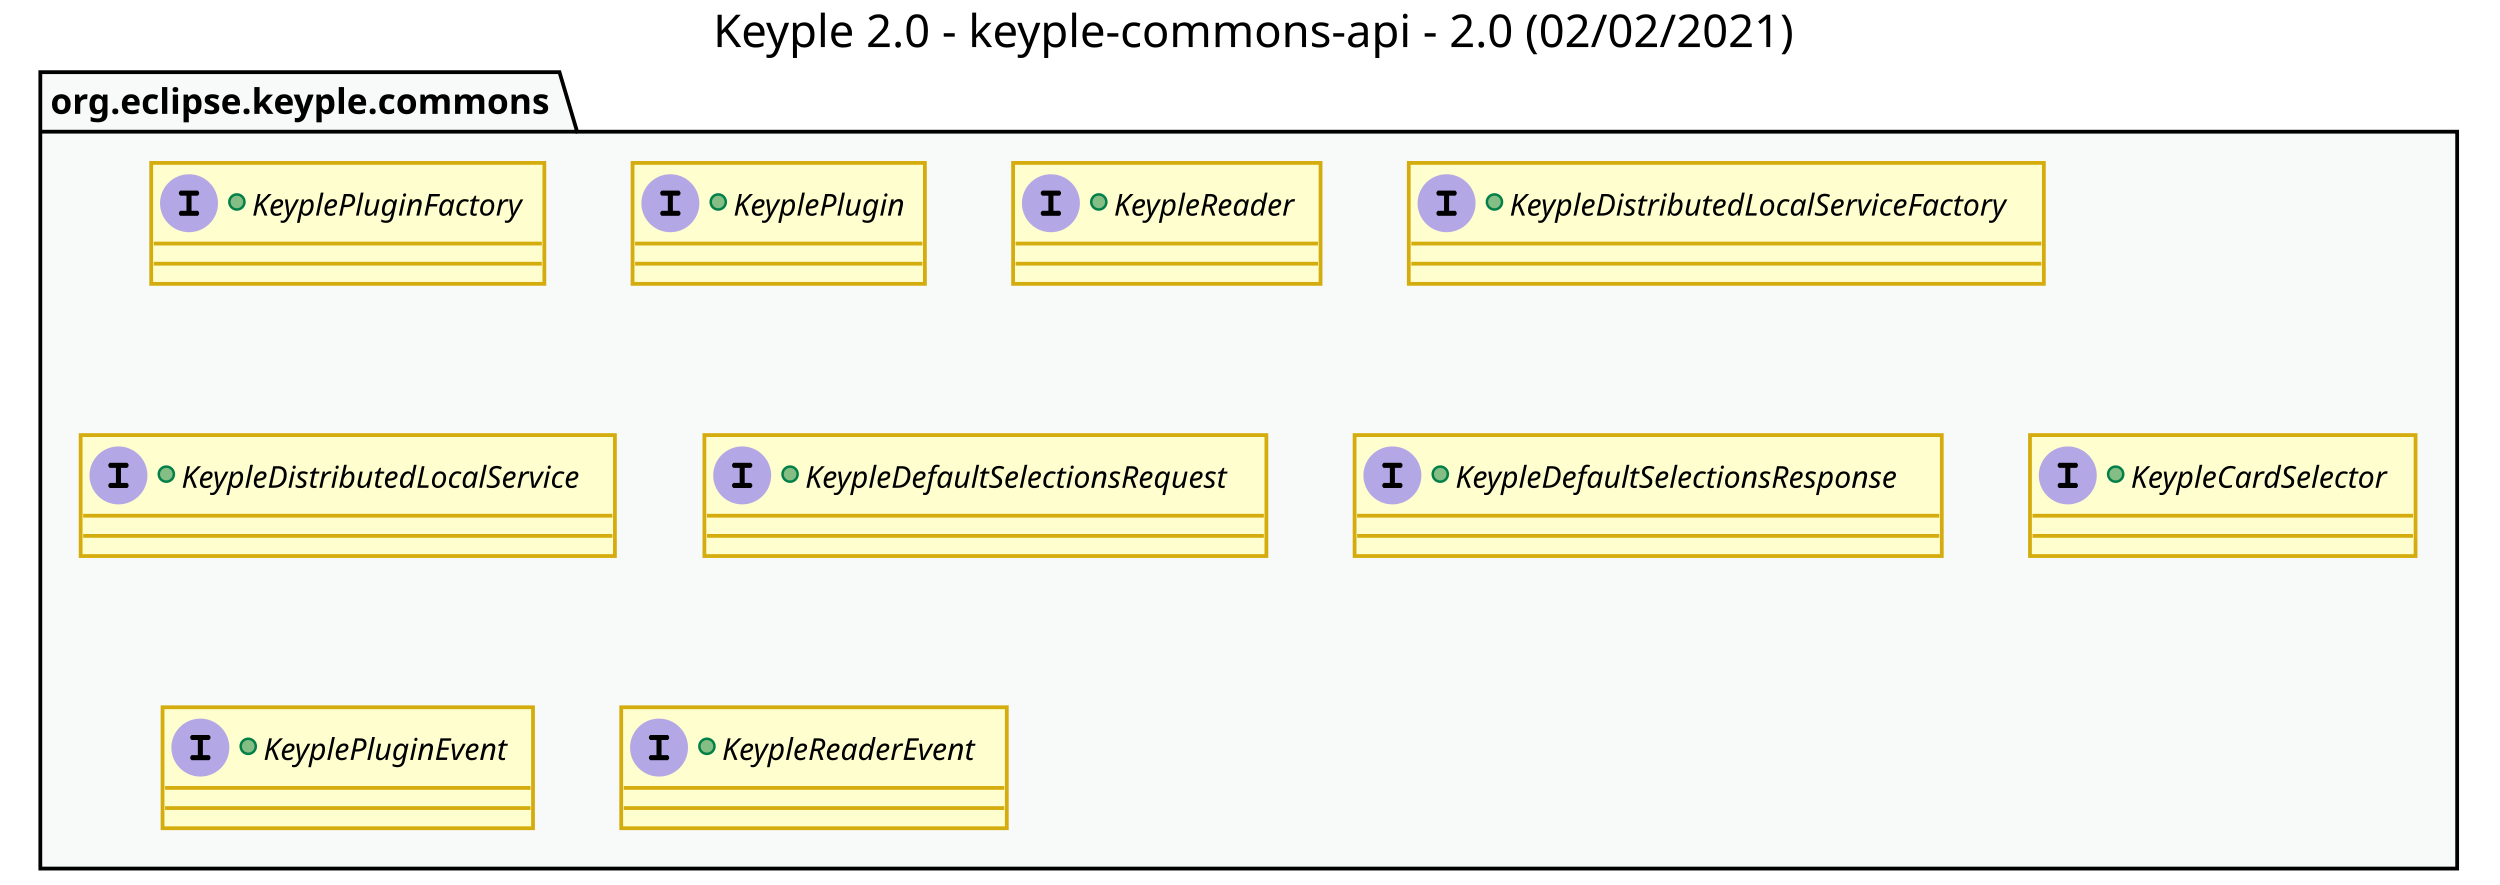
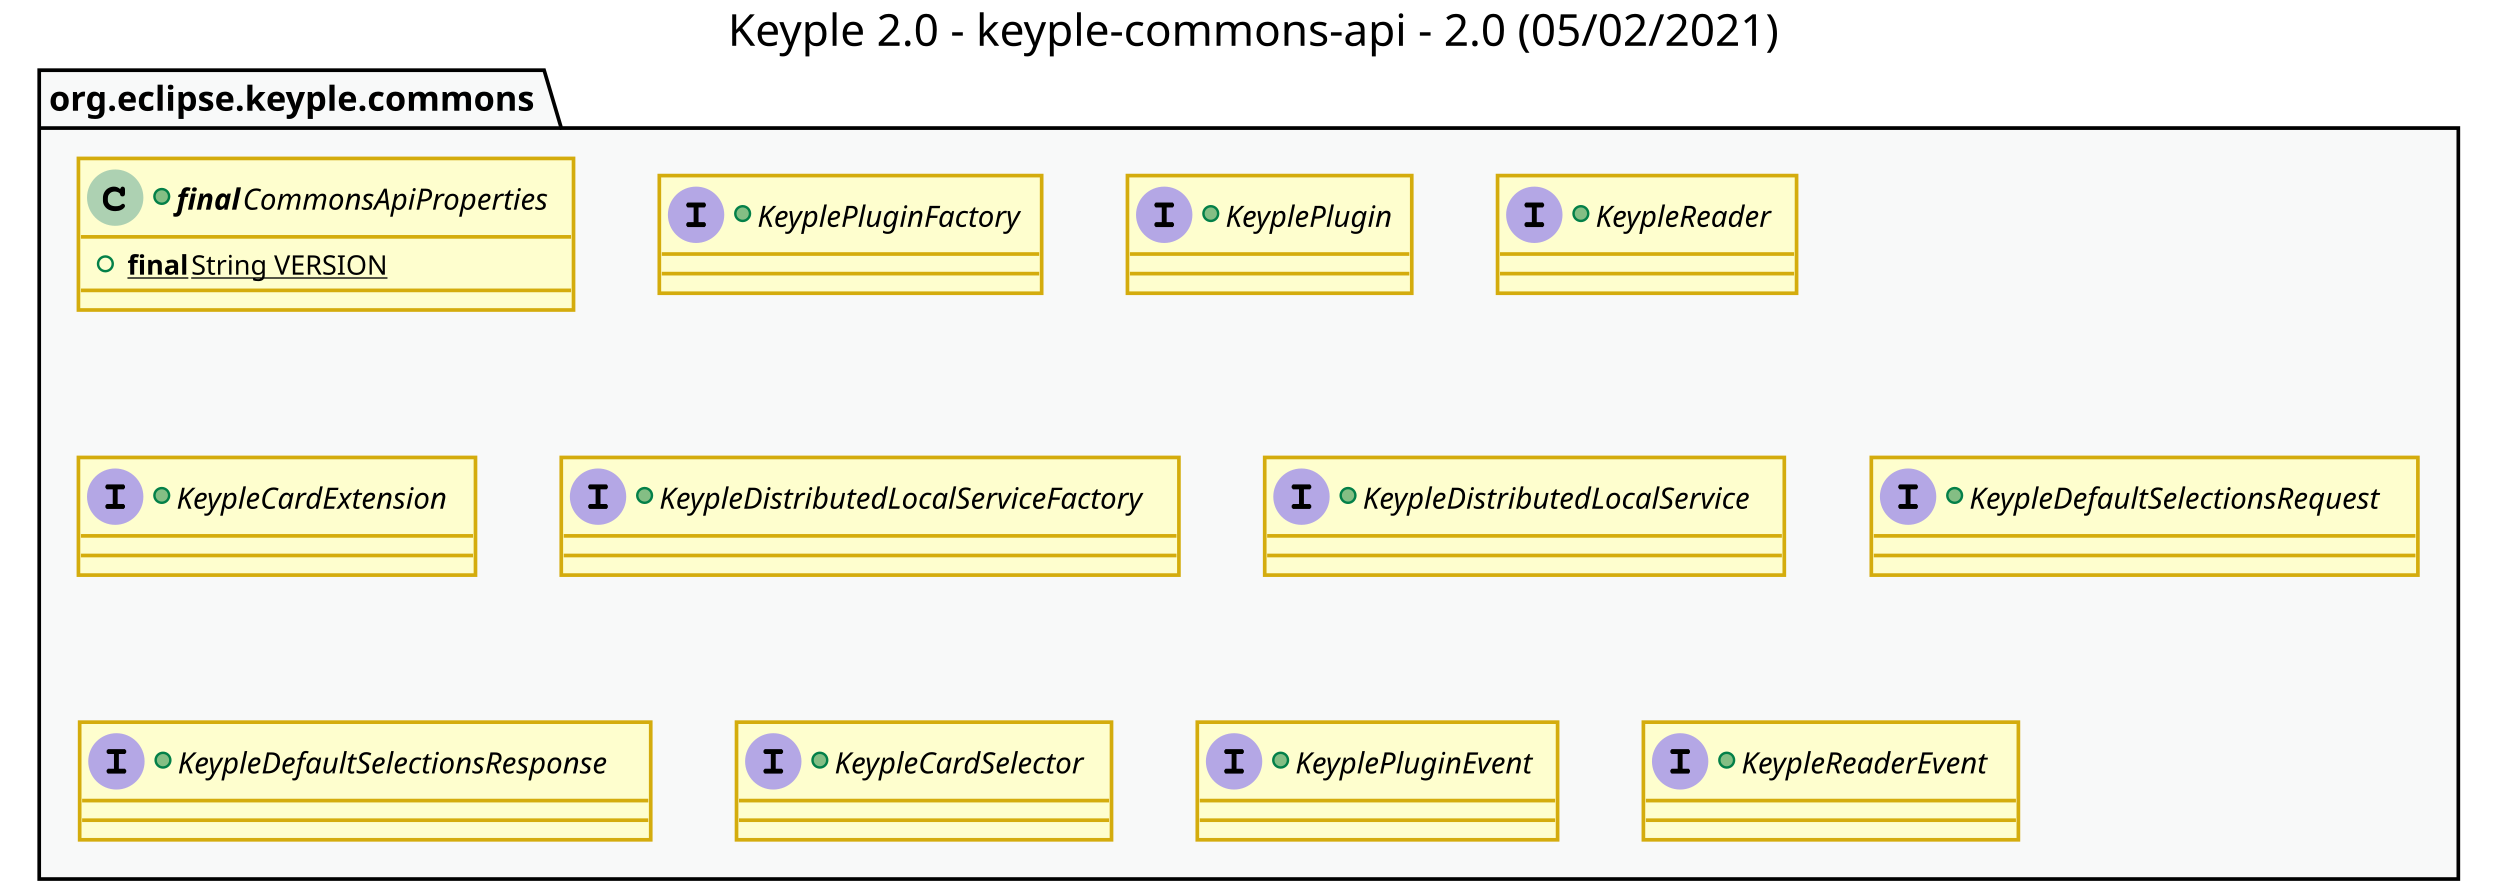
- <svg xmlns="http://www.w3.org/2000/svg" contentScriptType="application/ecmascript" contentStyleType="text/css" height="877.5px" preserveAspectRatio="none" style="width:2480px;height:877px;" version="1.1" viewBox="0 0 2480 877" width="2480px" zoomAndPan="magnify">
+ <svg xmlns="http://www.w3.org/2000/svg" contentScriptType="application/ecmascript" contentStyleType="text/css" height="912.5px" preserveAspectRatio="none" style="width:2550px;height:912px;" version="1.1" viewBox="0 0 2550 912" width="2550px" zoomAndPan="magnify">
  <defs />
  <g>
-     <text fill="#000000" font-family="sans-serif" font-size="45" lengthAdjust="spacing" textLength="1032.5" x="707.5" y="46.714">Keyple 2.0 - keyple-commons-api - 2.0 (02/02/2021)</text>
-     <polygon fill="#F8F9F9" points="40,71.602,555,71.602,572.5,130.625,2437.5,130.625,2437.5,861.602,40,861.602,40,71.602" style="stroke:#000000;stroke-width:3.75;" />
+     <text fill="#000000" font-family="sans-serif" font-size="45" lengthAdjust="spacing" textLength="1032.5" x="742.5" y="46.714">Keyple 2.0 - keyple-commons-api - 2.0 (05/02/2021)</text>
+     <polygon fill="#F8F9F9" points="40,71.602,555,71.602,572.5,130.625,2507.5,130.625,2507.5,896.602,40,896.602,40,71.602" style="stroke:#000000;stroke-width:3.75;" />
    <line style="stroke:#000000;stroke-width:3.75;" x1="40" x2="572.5" y1="130.625" y2="130.625" />
    <text fill="#000000" font-family="sans-serif" font-size="35" font-weight="bold" lengthAdjust="spacing" textLength="500" x="50" y="112.935">org.eclipse.keyple.commons</text>
-     <rect codeLine="49" fill="#FEFECE" height="120" id="KeyplePluginFactory" style="stroke:#D4AC0D;stroke-width:3.75;" width="390" x="150" y="161.602" />
-     <ellipse cx="187.5" cy="201.602" fill="#B4A7E5" rx="27.5" ry="27.5" style="stroke:#B4A7E5;stroke-width:2.5;" />
-     <path d="M190,194.102 L190,209.102 L195,209.102 L196.211,209.102 L197.5,210.664 L197.5,211.602 L197.5,212.539 L196.211,214.102 L195,214.102 L180,214.102 L178.789,214.102 L177.5,212.539 L177.5,211.602 L177.5,210.664 L178.789,209.102 L180,209.102 L185,209.102 L185,194.102 L180,194.102 L178.789,194.102 L177.5,192.539 L177.5,191.602 L177.5,190.664 L178.789,189.102 L180,189.102 L195,189.102 L196.211,189.102 L197.5,190.664 L197.5,191.602 L197.5,192.539 L196.211,194.102 L195,194.102 L190,194.102 Z " fill="#000000" />
-     <ellipse cx="235" cy="200.352" fill="#84BE84" rx="7.5" ry="7.5" style="stroke:#038048;stroke-width:2.5;" />
-     <text fill="#000000" font-family="sans-serif" font-size="30" font-style="italic" lengthAdjust="spacing" textLength="282.5" x="250" y="213.877">KeyplePluginFactory</text>
-     <line style="stroke:#D4AC0D;stroke-width:3.75;" x1="152.5" x2="537.5" y1="241.602" y2="241.602" />
-     <line style="stroke:#D4AC0D;stroke-width:3.75;" x1="152.5" x2="537.5" y1="261.602" y2="261.602" />
-     <rect codeLine="51" fill="#FEFECE" height="120" id="KeyplePlugin" style="stroke:#D4AC0D;stroke-width:3.75;" width="290" x="627.5" y="161.602" />
-     <ellipse cx="665" cy="201.602" fill="#B4A7E5" rx="27.5" ry="27.5" style="stroke:#B4A7E5;stroke-width:2.5;" />
-     <path d="M667.5,194.102 L667.5,209.102 L672.5,209.102 L673.711,209.102 L675,210.664 L675,211.602 L675,212.539 L673.711,214.102 L672.5,214.102 L657.5,214.102 L656.289,214.102 L655,212.539 L655,211.602 L655,210.664 L656.289,209.102 L657.5,209.102 L662.5,209.102 L662.5,194.102 L657.5,194.102 L656.289,194.102 L655,192.539 L655,191.602 L655,190.664 L656.289,189.102 L657.5,189.102 L672.5,189.102 L673.711,189.102 L675,190.664 L675,191.602 L675,192.539 L673.711,194.102 L672.5,194.102 L667.5,194.102 Z " fill="#000000" />
-     <ellipse cx="712.5" cy="200.352" fill="#84BE84" rx="7.5" ry="7.5" style="stroke:#038048;stroke-width:2.5;" />
-     <text fill="#000000" font-family="sans-serif" font-size="30" font-style="italic" lengthAdjust="spacing" textLength="182.5" x="727.5" y="213.877">KeyplePlugin</text>
-     <line style="stroke:#D4AC0D;stroke-width:3.75;" x1="630" x2="915" y1="241.602" y2="241.602" />
-     <line style="stroke:#D4AC0D;stroke-width:3.75;" x1="630" x2="915" y1="261.602" y2="261.602" />
-     <rect codeLine="53" fill="#FEFECE" height="120" id="KeypleReader" style="stroke:#D4AC0D;stroke-width:3.75;" width="305" x="1005" y="161.602" />
-     <ellipse cx="1042.5" cy="201.602" fill="#B4A7E5" rx="27.5" ry="27.5" style="stroke:#B4A7E5;stroke-width:2.5;" />
-     <path d="M1045,194.102 L1045,209.102 L1050,209.102 L1051.211,209.102 L1052.5,210.664 L1052.5,211.602 L1052.5,212.539 L1051.211,214.102 L1050,214.102 L1035,214.102 L1033.789,214.102 L1032.5,212.539 L1032.5,211.602 L1032.5,210.664 L1033.789,209.102 L1035,209.102 L1040,209.102 L1040,194.102 L1035,194.102 L1033.789,194.102 L1032.5,192.539 L1032.5,191.602 L1032.5,190.664 L1033.789,189.102 L1035,189.102 L1050,189.102 L1051.211,189.102 L1052.5,190.664 L1052.5,191.602 L1052.5,192.539 L1051.211,194.102 L1050,194.102 L1045,194.102 Z " fill="#000000" />
-     <ellipse cx="1090" cy="200.352" fill="#84BE84" rx="7.5" ry="7.5" style="stroke:#038048;stroke-width:2.5;" />
-     <text fill="#000000" font-family="sans-serif" font-size="30" font-style="italic" lengthAdjust="spacing" textLength="197.5" x="1105" y="213.877">KeypleReader</text>
-     <line style="stroke:#D4AC0D;stroke-width:3.75;" x1="1007.5" x2="1307.5" y1="241.602" y2="241.602" />
-     <line style="stroke:#D4AC0D;stroke-width:3.75;" x1="1007.5" x2="1307.5" y1="261.602" y2="261.602" />
-     <rect codeLine="55" fill="#FEFECE" height="120" id="KeypleDistributedLocalServiceFactory" style="stroke:#D4AC0D;stroke-width:3.75;" width="630" x="1397.5" y="161.602" />
-     <ellipse cx="1435" cy="201.602" fill="#B4A7E5" rx="27.5" ry="27.5" style="stroke:#B4A7E5;stroke-width:2.5;" />
-     <path d="M1437.5,194.102 L1437.5,209.102 L1442.5,209.102 L1443.711,209.102 L1445,210.664 L1445,211.602 L1445,212.539 L1443.711,214.102 L1442.5,214.102 L1427.5,214.102 L1426.289,214.102 L1425,212.539 L1425,211.602 L1425,210.664 L1426.289,209.102 L1427.5,209.102 L1432.5,209.102 L1432.5,194.102 L1427.5,194.102 L1426.289,194.102 L1425,192.539 L1425,191.602 L1425,190.664 L1426.289,189.102 L1427.5,189.102 L1442.5,189.102 L1443.711,189.102 L1445,190.664 L1445,191.602 L1445,192.539 L1443.711,194.102 L1442.5,194.102 L1437.5,194.102 Z " fill="#000000" />
-     <ellipse cx="1482.5" cy="200.352" fill="#84BE84" rx="7.5" ry="7.5" style="stroke:#038048;stroke-width:2.5;" />
-     <text fill="#000000" font-family="sans-serif" font-size="30" font-style="italic" lengthAdjust="spacing" textLength="522.5" x="1497.5" y="213.877">KeypleDistributedLocalServiceFactory</text>
-     <line style="stroke:#D4AC0D;stroke-width:3.75;" x1="1400" x2="2025" y1="241.602" y2="241.602" />
-     <line style="stroke:#D4AC0D;stroke-width:3.75;" x1="1400" x2="2025" y1="261.602" y2="261.602" />
-     <rect codeLine="57" fill="#FEFECE" height="120" id="KeypleDistributedLocalService" style="stroke:#D4AC0D;stroke-width:3.75;" width="530" x="80" y="431.602" />
-     <ellipse cx="117.5" cy="471.602" fill="#B4A7E5" rx="27.5" ry="27.5" style="stroke:#B4A7E5;stroke-width:2.5;" />
-     <path d="M120,464.102 L120,479.102 L125,479.102 L126.211,479.102 L127.5,480.664 L127.5,481.602 L127.5,482.539 L126.211,484.102 L125,484.102 L110,484.102 L108.789,484.102 L107.5,482.539 L107.5,481.602 L107.5,480.664 L108.789,479.102 L110,479.102 L115,479.102 L115,464.102 L110,464.102 L108.789,464.102 L107.5,462.539 L107.5,461.602 L107.5,460.664 L108.789,459.102 L110,459.102 L125,459.102 L126.211,459.102 L127.5,460.664 L127.5,461.602 L127.5,462.539 L126.211,464.102 L125,464.102 L120,464.102 Z " fill="#000000" />
-     <ellipse cx="165" cy="470.352" fill="#84BE84" rx="7.5" ry="7.5" style="stroke:#038048;stroke-width:2.5;" />
-     <text fill="#000000" font-family="sans-serif" font-size="30" font-style="italic" lengthAdjust="spacing" textLength="422.5" x="180" y="483.877">KeypleDistributedLocalService</text>
-     <line style="stroke:#D4AC0D;stroke-width:3.75;" x1="82.5" x2="607.5" y1="511.602" y2="511.602" />
-     <line style="stroke:#D4AC0D;stroke-width:3.75;" x1="82.5" x2="607.5" y1="531.602" y2="531.602" />
-     <rect codeLine="59" fill="#FEFECE" height="120" id="KeypleDefaultSelectionsRequest" style="stroke:#D4AC0D;stroke-width:3.75;" width="557.5" x="698.75" y="431.602" />
-     <ellipse cx="736.25" cy="471.602" fill="#B4A7E5" rx="27.5" ry="27.5" style="stroke:#B4A7E5;stroke-width:2.5;" />
-     <path d="M738.75,464.102 L738.75,479.102 L743.75,479.102 L744.961,479.102 L746.25,480.664 L746.25,481.602 L746.25,482.539 L744.961,484.102 L743.75,484.102 L728.75,484.102 L727.539,484.102 L726.25,482.539 L726.25,481.602 L726.25,480.664 L727.539,479.102 L728.75,479.102 L733.75,479.102 L733.75,464.102 L728.75,464.102 L727.539,464.102 L726.25,462.539 L726.25,461.602 L726.25,460.664 L727.539,459.102 L728.75,459.102 L743.75,459.102 L744.961,459.102 L746.25,460.664 L746.25,461.602 L746.25,462.539 L744.961,464.102 L743.75,464.102 L738.75,464.102 Z " fill="#000000" />
-     <ellipse cx="783.75" cy="470.352" fill="#84BE84" rx="7.5" ry="7.5" style="stroke:#038048;stroke-width:2.5;" />
-     <text fill="#000000" font-family="sans-serif" font-size="30" font-style="italic" lengthAdjust="spacing" textLength="450" x="798.75" y="483.877">KeypleDefaultSelectionsRequest</text>
-     <line style="stroke:#D4AC0D;stroke-width:3.75;" x1="701.25" x2="1253.75" y1="511.602" y2="511.602" />
-     <line style="stroke:#D4AC0D;stroke-width:3.75;" x1="701.25" x2="1253.75" y1="531.602" y2="531.602" />
-     <rect codeLine="61" fill="#FEFECE" height="120" id="KeypleDefaultSelectionsResponse" style="stroke:#D4AC0D;stroke-width:3.75;" width="582.5" x="1343.75" y="431.602" />
-     <ellipse cx="1381.25" cy="471.602" fill="#B4A7E5" rx="27.5" ry="27.5" style="stroke:#B4A7E5;stroke-width:2.5;" />
-     <path d="M1383.75,464.102 L1383.75,479.102 L1388.75,479.102 L1389.961,479.102 L1391.25,480.664 L1391.25,481.602 L1391.25,482.539 L1389.961,484.102 L1388.75,484.102 L1373.75,484.102 L1372.539,484.102 L1371.25,482.539 L1371.25,481.602 L1371.25,480.664 L1372.539,479.102 L1373.75,479.102 L1378.75,479.102 L1378.75,464.102 L1373.75,464.102 L1372.539,464.102 L1371.25,462.539 L1371.25,461.602 L1371.25,460.664 L1372.539,459.102 L1373.75,459.102 L1388.75,459.102 L1389.961,459.102 L1391.25,460.664 L1391.25,461.602 L1391.25,462.539 L1389.961,464.102 L1388.75,464.102 L1383.75,464.102 Z " fill="#000000" />
-     <ellipse cx="1428.75" cy="470.352" fill="#84BE84" rx="7.5" ry="7.5" style="stroke:#038048;stroke-width:2.5;" />
-     <text fill="#000000" font-family="sans-serif" font-size="30" font-style="italic" lengthAdjust="spacing" textLength="475" x="1443.75" y="483.877">KeypleDefaultSelectionsResponse</text>
-     <line style="stroke:#D4AC0D;stroke-width:3.75;" x1="1346.25" x2="1923.75" y1="511.602" y2="511.602" />
-     <line style="stroke:#D4AC0D;stroke-width:3.75;" x1="1346.25" x2="1923.75" y1="531.602" y2="531.602" />
-     <rect codeLine="63" fill="#FEFECE" height="120" id="KeypleCardSelector" style="stroke:#D4AC0D;stroke-width:3.75;" width="382.5" x="2013.75" y="431.602" />
-     <ellipse cx="2051.25" cy="471.602" fill="#B4A7E5" rx="27.5" ry="27.5" style="stroke:#B4A7E5;stroke-width:2.5;" />
-     <path d="M2053.75,464.102 L2053.75,479.102 L2058.75,479.102 L2059.961,479.102 L2061.25,480.664 L2061.25,481.602 L2061.25,482.539 L2059.961,484.102 L2058.75,484.102 L2043.75,484.102 L2042.539,484.102 L2041.25,482.539 L2041.25,481.602 L2041.25,480.664 L2042.539,479.102 L2043.75,479.102 L2048.75,479.102 L2048.75,464.102 L2043.75,464.102 L2042.539,464.102 L2041.25,462.539 L2041.25,461.602 L2041.25,460.664 L2042.539,459.102 L2043.75,459.102 L2058.75,459.102 L2059.961,459.102 L2061.25,460.664 L2061.25,461.602 L2061.25,462.539 L2059.961,464.102 L2058.75,464.102 L2053.75,464.102 Z " fill="#000000" />
-     <ellipse cx="2098.75" cy="470.352" fill="#84BE84" rx="7.5" ry="7.5" style="stroke:#038048;stroke-width:2.5;" />
-     <text fill="#000000" font-family="sans-serif" font-size="30" font-style="italic" lengthAdjust="spacing" textLength="275" x="2113.75" y="483.877">KeypleCardSelector</text>
-     <line style="stroke:#D4AC0D;stroke-width:3.75;" x1="2016.25" x2="2393.75" y1="511.602" y2="511.602" />
-     <line style="stroke:#D4AC0D;stroke-width:3.75;" x1="2016.25" x2="2393.75" y1="531.602" y2="531.602" />
-     <rect codeLine="65" fill="#FEFECE" height="120" id="KeyplePluginEvent" style="stroke:#D4AC0D;stroke-width:3.75;" width="367.5" x="161.25" y="701.602" />
-     <ellipse cx="198.75" cy="741.602" fill="#B4A7E5" rx="27.5" ry="27.5" style="stroke:#B4A7E5;stroke-width:2.5;" />
-     <path d="M201.25,734.102 L201.25,749.102 L206.25,749.102 L207.461,749.102 L208.75,750.664 L208.75,751.602 L208.75,752.539 L207.461,754.102 L206.25,754.102 L191.25,754.102 L190.039,754.102 L188.75,752.539 L188.75,751.602 L188.75,750.664 L190.039,749.102 L191.25,749.102 L196.25,749.102 L196.25,734.102 L191.25,734.102 L190.039,734.102 L188.75,732.539 L188.75,731.602 L188.75,730.664 L190.039,729.102 L191.25,729.102 L206.25,729.102 L207.461,729.102 L208.75,730.664 L208.75,731.602 L208.75,732.539 L207.461,734.102 L206.25,734.102 L201.25,734.102 Z " fill="#000000" />
-     <ellipse cx="246.25" cy="740.352" fill="#84BE84" rx="7.5" ry="7.5" style="stroke:#038048;stroke-width:2.5;" />
-     <text fill="#000000" font-family="sans-serif" font-size="30" font-style="italic" lengthAdjust="spacing" textLength="260" x="261.25" y="753.877">KeyplePluginEvent</text>
-     <line style="stroke:#D4AC0D;stroke-width:3.75;" x1="163.75" x2="526.25" y1="781.602" y2="781.602" />
-     <line style="stroke:#D4AC0D;stroke-width:3.75;" x1="163.75" x2="526.25" y1="801.602" y2="801.602" />
-     <rect codeLine="67" fill="#FEFECE" height="120" id="KeypleReaderEvent" style="stroke:#D4AC0D;stroke-width:3.75;" width="382.5" x="616.25" y="701.602" />
-     <ellipse cx="653.75" cy="741.602" fill="#B4A7E5" rx="27.5" ry="27.5" style="stroke:#B4A7E5;stroke-width:2.5;" />
-     <path d="M656.25,734.102 L656.25,749.102 L661.25,749.102 L662.461,749.102 L663.75,750.664 L663.75,751.602 L663.75,752.539 L662.461,754.102 L661.25,754.102 L646.25,754.102 L645.039,754.102 L643.75,752.539 L643.75,751.602 L643.75,750.664 L645.039,749.102 L646.25,749.102 L651.25,749.102 L651.25,734.102 L646.25,734.102 L645.039,734.102 L643.75,732.539 L643.75,731.602 L643.75,730.664 L645.039,729.102 L646.25,729.102 L661.25,729.102 L662.461,729.102 L663.75,730.664 L663.75,731.602 L663.75,732.539 L662.461,734.102 L661.25,734.102 L656.25,734.102 Z " fill="#000000" />
-     <ellipse cx="701.25" cy="740.352" fill="#84BE84" rx="7.5" ry="7.5" style="stroke:#038048;stroke-width:2.5;" />
-     <text fill="#000000" font-family="sans-serif" font-size="30" font-style="italic" lengthAdjust="spacing" textLength="275" x="716.25" y="753.877">KeypleReaderEvent</text>
-     <line style="stroke:#D4AC0D;stroke-width:3.75;" x1="618.75" x2="996.25" y1="781.602" y2="781.602" />
-     <line style="stroke:#D4AC0D;stroke-width:3.75;" x1="618.75" x2="996.25" y1="801.602" y2="801.602" />
+     <rect codeLine="49" fill="#FEFECE" height="154.59" id="ApiProperties" style="stroke:#D4AC0D;stroke-width:3.75;" width="505" x="80" y="161.602" />
+     <ellipse cx="117.5" cy="201.602" fill="#ADD1B2" rx="27.5" ry="27.5" style="stroke:#ADD1B2;stroke-width:2.5;" />
+     <path d="M122.5,192.852 Q123.008,191.602 123.594,190.977 Q124.18,190.352 124.844,190.352 Q126.016,190.352 126.758,191.055 Q127.5,191.758 127.5,193.398 L127.5,197.305 Q127.5,198.945 126.797,199.648 Q126.094,200.352 125,200.352 Q124.023,200.352 123.398,199.922 Q122.773,199.492 122.5,198.359 Q122.383,197.578 121.953,197.148 Q121.172,196.328 119.766,195.859 Q118.359,195.352 116.953,195.352 Q115.195,195.352 113.711,196.055 Q112.266,196.758 111.133,198.32 Q110,199.883 110,202.031 L110,204.336 Q110,206.914 112.109,208.633 Q114.219,210.352 117.969,210.352 Q120.195,210.352 121.758,209.844 Q122.656,209.57 123.672,208.672 Q124.336,208.164 124.688,208.008 Q125.039,207.852 125.469,207.852 Q126.289,207.852 126.875,208.516 Q127.5,209.141 127.5,210.039 Q127.5,210.898 126.641,211.914 Q125.391,213.398 123.398,214.219 Q120.781,215.352 117.578,215.352 Q113.828,215.352 110.82,213.867 Q108.398,212.695 106.68,210.156 Q105,207.617 105,204.609 L105,201.875 Q105,198.75 106.484,196.016 Q108.008,193.281 110.625,191.836 Q113.281,190.352 116.25,190.352 Q118.047,190.352 119.609,190.977 Q121.172,191.602 122.5,192.852 Z " fill="#000000" />
+     <ellipse cx="165" cy="200.352" fill="#84BE84" rx="7.5" ry="7.5" style="stroke:#038048;stroke-width:2.5;" />
+     <text fill="#000000" font-family="sans-serif" font-size="30" font-style="italic" font-weight="bold" lengthAdjust="spacing" textLength="60" x="180" y="213.877">final</text>
+     <text fill="#000000" font-family="sans-serif" font-size="30" font-style="italic" lengthAdjust="spacing" textLength="330" x="247.5" y="213.877">CommonsApiProperties</text>
+     <line style="stroke:#D4AC0D;stroke-width:3.75;" x1="82.5" x2="582.5" y1="241.602" y2="241.602" />
+     <ellipse cx="107.5" cy="269.102" fill="none" rx="7.5" ry="7.5" style="stroke:#038048;stroke-width:2.5;" />
+     <text fill="#000000" font-family="sans-serif" font-size="27.5" font-weight="bold" lengthAdjust="spacing" text-decoration="underline" textLength="57.5" x="130" y="280.149">final</text>
+     <text fill="#000000" font-family="sans-serif" font-size="27.5" lengthAdjust="spacing" text-decoration="underline" textLength="190" x="195" y="280.149">String VERSION</text>
+     <line style="stroke:#D4AC0D;stroke-width:3.75;" x1="82.5" x2="582.5" y1="296.191" y2="296.191" />
+     <rect codeLine="52" fill="#FEFECE" height="120" id="KeyplePluginFactory" style="stroke:#D4AC0D;stroke-width:3.75;" width="390" x="672.5" y="179.102" />
+     <ellipse cx="710" cy="219.102" fill="#B4A7E5" rx="27.5" ry="27.5" style="stroke:#B4A7E5;stroke-width:2.5;" />
+     <path d="M712.5,211.602 L712.5,226.602 L717.5,226.602 L718.711,226.602 L720,228.164 L720,229.102 L720,230.039 L718.711,231.602 L717.5,231.602 L702.5,231.602 L701.289,231.602 L700,230.039 L700,229.102 L700,228.164 L701.289,226.602 L702.5,226.602 L707.5,226.602 L707.5,211.602 L702.5,211.602 L701.289,211.602 L700,210.039 L700,209.102 L700,208.164 L701.289,206.602 L702.5,206.602 L717.5,206.602 L718.711,206.602 L720,208.164 L720,209.102 L720,210.039 L718.711,211.602 L717.5,211.602 L712.5,211.602 Z " fill="#000000" />
+     <ellipse cx="757.5" cy="217.852" fill="#84BE84" rx="7.5" ry="7.5" style="stroke:#038048;stroke-width:2.5;" />
+     <text fill="#000000" font-family="sans-serif" font-size="30" font-style="italic" lengthAdjust="spacing" textLength="282.5" x="772.5" y="231.377">KeyplePluginFactory</text>
+     <line style="stroke:#D4AC0D;stroke-width:3.75;" x1="675" x2="1060" y1="259.102" y2="259.102" />
+     <line style="stroke:#D4AC0D;stroke-width:3.75;" x1="675" x2="1060" y1="279.102" y2="279.102" />
+     <rect codeLine="54" fill="#FEFECE" height="120" id="KeyplePlugin" style="stroke:#D4AC0D;stroke-width:3.75;" width="290" x="1150" y="179.102" />
+     <ellipse cx="1187.5" cy="219.102" fill="#B4A7E5" rx="27.5" ry="27.5" style="stroke:#B4A7E5;stroke-width:2.5;" />
+     <path d="M1190,211.602 L1190,226.602 L1195,226.602 L1196.211,226.602 L1197.5,228.164 L1197.5,229.102 L1197.5,230.039 L1196.211,231.602 L1195,231.602 L1180,231.602 L1178.789,231.602 L1177.5,230.039 L1177.5,229.102 L1177.5,228.164 L1178.789,226.602 L1180,226.602 L1185,226.602 L1185,211.602 L1180,211.602 L1178.789,211.602 L1177.5,210.039 L1177.5,209.102 L1177.5,208.164 L1178.789,206.602 L1180,206.602 L1195,206.602 L1196.211,206.602 L1197.5,208.164 L1197.5,209.102 L1197.5,210.039 L1196.211,211.602 L1195,211.602 L1190,211.602 Z " fill="#000000" />
+     <ellipse cx="1235" cy="217.852" fill="#84BE84" rx="7.5" ry="7.5" style="stroke:#038048;stroke-width:2.5;" />
+     <text fill="#000000" font-family="sans-serif" font-size="30" font-style="italic" lengthAdjust="spacing" textLength="182.5" x="1250" y="231.377">KeyplePlugin</text>
+     <line style="stroke:#D4AC0D;stroke-width:3.75;" x1="1152.5" x2="1437.5" y1="259.102" y2="259.102" />
+     <line style="stroke:#D4AC0D;stroke-width:3.75;" x1="1152.5" x2="1437.5" y1="279.102" y2="279.102" />
+     <rect codeLine="56" fill="#FEFECE" height="120" id="KeypleReader" style="stroke:#D4AC0D;stroke-width:3.75;" width="305" x="1527.5" y="179.102" />
+     <ellipse cx="1565" cy="219.102" fill="#B4A7E5" rx="27.5" ry="27.5" style="stroke:#B4A7E5;stroke-width:2.5;" />
+     <path d="M1567.5,211.602 L1567.5,226.602 L1572.5,226.602 L1573.711,226.602 L1575,228.164 L1575,229.102 L1575,230.039 L1573.711,231.602 L1572.5,231.602 L1557.5,231.602 L1556.289,231.602 L1555,230.039 L1555,229.102 L1555,228.164 L1556.289,226.602 L1557.5,226.602 L1562.5,226.602 L1562.5,211.602 L1557.5,211.602 L1556.289,211.602 L1555,210.039 L1555,209.102 L1555,208.164 L1556.289,206.602 L1557.5,206.602 L1572.5,206.602 L1573.711,206.602 L1575,208.164 L1575,209.102 L1575,210.039 L1573.711,211.602 L1572.5,211.602 L1567.5,211.602 Z " fill="#000000" />
+     <ellipse cx="1612.5" cy="217.852" fill="#84BE84" rx="7.5" ry="7.5" style="stroke:#038048;stroke-width:2.5;" />
+     <text fill="#000000" font-family="sans-serif" font-size="30" font-style="italic" lengthAdjust="spacing" textLength="197.5" x="1627.5" y="231.377">KeypleReader</text>
+     <line style="stroke:#D4AC0D;stroke-width:3.75;" x1="1530" x2="1830" y1="259.102" y2="259.102" />
+     <line style="stroke:#D4AC0D;stroke-width:3.75;" x1="1530" x2="1830" y1="279.102" y2="279.102" />
+     <rect codeLine="58" fill="#FEFECE" height="120" id="KeypleCardExtension" style="stroke:#D4AC0D;stroke-width:3.75;" width="405" x="80" y="466.602" />
+     <ellipse cx="117.5" cy="506.602" fill="#B4A7E5" rx="27.5" ry="27.5" style="stroke:#B4A7E5;stroke-width:2.5;" />
+     <path d="M120,499.102 L120,514.102 L125,514.102 L126.211,514.102 L127.5,515.664 L127.5,516.602 L127.5,517.539 L126.211,519.102 L125,519.102 L110,519.102 L108.789,519.102 L107.5,517.539 L107.5,516.602 L107.5,515.664 L108.789,514.102 L110,514.102 L115,514.102 L115,499.102 L110,499.102 L108.789,499.102 L107.5,497.539 L107.5,496.602 L107.5,495.664 L108.789,494.102 L110,494.102 L125,494.102 L126.211,494.102 L127.5,495.664 L127.5,496.602 L127.5,497.539 L126.211,499.102 L125,499.102 L120,499.102 Z " fill="#000000" />
+     <ellipse cx="165" cy="505.352" fill="#84BE84" rx="7.5" ry="7.5" style="stroke:#038048;stroke-width:2.5;" />
+     <text fill="#000000" font-family="sans-serif" font-size="30" font-style="italic" lengthAdjust="spacing" textLength="297.5" x="180" y="518.877">KeypleCardExtension</text>
+     <line style="stroke:#D4AC0D;stroke-width:3.75;" x1="82.5" x2="482.5" y1="546.602" y2="546.602" />
+     <line style="stroke:#D4AC0D;stroke-width:3.75;" x1="82.5" x2="482.5" y1="566.602" y2="566.602" />
+     <rect codeLine="60" fill="#FEFECE" height="120" id="KeypleDistributedLocalServiceFactory" style="stroke:#D4AC0D;stroke-width:3.75;" width="630" x="572.5" y="466.602" />
+     <ellipse cx="610" cy="506.602" fill="#B4A7E5" rx="27.5" ry="27.5" style="stroke:#B4A7E5;stroke-width:2.5;" />
+     <path d="M612.5,499.102 L612.5,514.102 L617.5,514.102 L618.711,514.102 L620,515.664 L620,516.602 L620,517.539 L618.711,519.102 L617.5,519.102 L602.5,519.102 L601.289,519.102 L600,517.539 L600,516.602 L600,515.664 L601.289,514.102 L602.5,514.102 L607.5,514.102 L607.5,499.102 L602.5,499.102 L601.289,499.102 L600,497.539 L600,496.602 L600,495.664 L601.289,494.102 L602.5,494.102 L617.5,494.102 L618.711,494.102 L620,495.664 L620,496.602 L620,497.539 L618.711,499.102 L617.5,499.102 L612.5,499.102 Z " fill="#000000" />
+     <ellipse cx="657.5" cy="505.352" fill="#84BE84" rx="7.5" ry="7.5" style="stroke:#038048;stroke-width:2.5;" />
+     <text fill="#000000" font-family="sans-serif" font-size="30" font-style="italic" lengthAdjust="spacing" textLength="522.5" x="672.5" y="518.877">KeypleDistributedLocalServiceFactory</text>
+     <line style="stroke:#D4AC0D;stroke-width:3.75;" x1="575" x2="1200" y1="546.602" y2="546.602" />
+     <line style="stroke:#D4AC0D;stroke-width:3.75;" x1="575" x2="1200" y1="566.602" y2="566.602" />
+     <rect codeLine="62" fill="#FEFECE" height="120" id="KeypleDistributedLocalService" style="stroke:#D4AC0D;stroke-width:3.75;" width="530" x="1290" y="466.602" />
+     <ellipse cx="1327.5" cy="506.602" fill="#B4A7E5" rx="27.5" ry="27.5" style="stroke:#B4A7E5;stroke-width:2.5;" />
+     <path d="M1330,499.102 L1330,514.102 L1335,514.102 L1336.211,514.102 L1337.5,515.664 L1337.5,516.602 L1337.5,517.539 L1336.211,519.102 L1335,519.102 L1320,519.102 L1318.789,519.102 L1317.5,517.539 L1317.5,516.602 L1317.5,515.664 L1318.789,514.102 L1320,514.102 L1325,514.102 L1325,499.102 L1320,499.102 L1318.789,499.102 L1317.5,497.539 L1317.5,496.602 L1317.5,495.664 L1318.789,494.102 L1320,494.102 L1335,494.102 L1336.211,494.102 L1337.5,495.664 L1337.5,496.602 L1337.5,497.539 L1336.211,499.102 L1335,499.102 L1330,499.102 Z " fill="#000000" />
+     <ellipse cx="1375" cy="505.352" fill="#84BE84" rx="7.5" ry="7.5" style="stroke:#038048;stroke-width:2.5;" />
+     <text fill="#000000" font-family="sans-serif" font-size="30" font-style="italic" lengthAdjust="spacing" textLength="422.5" x="1390" y="518.877">KeypleDistributedLocalService</text>
+     <line style="stroke:#D4AC0D;stroke-width:3.75;" x1="1292.5" x2="1817.5" y1="546.602" y2="546.602" />
+     <line style="stroke:#D4AC0D;stroke-width:3.75;" x1="1292.5" x2="1817.5" y1="566.602" y2="566.602" />
+     <rect codeLine="64" fill="#FEFECE" height="120" id="KeypleDefaultSelectionsRequest" style="stroke:#D4AC0D;stroke-width:3.75;" width="557.5" x="1908.75" y="466.602" />
+     <ellipse cx="1946.25" cy="506.602" fill="#B4A7E5" rx="27.5" ry="27.5" style="stroke:#B4A7E5;stroke-width:2.5;" />
+     <path d="M1948.75,499.102 L1948.75,514.102 L1953.75,514.102 L1954.961,514.102 L1956.25,515.664 L1956.25,516.602 L1956.25,517.539 L1954.961,519.102 L1953.75,519.102 L1938.75,519.102 L1937.539,519.102 L1936.25,517.539 L1936.25,516.602 L1936.25,515.664 L1937.539,514.102 L1938.75,514.102 L1943.75,514.102 L1943.75,499.102 L1938.75,499.102 L1937.539,499.102 L1936.25,497.539 L1936.25,496.602 L1936.25,495.664 L1937.539,494.102 L1938.75,494.102 L1953.75,494.102 L1954.961,494.102 L1956.25,495.664 L1956.25,496.602 L1956.25,497.539 L1954.961,499.102 L1953.75,499.102 L1948.75,499.102 Z " fill="#000000" />
+     <ellipse cx="1993.75" cy="505.352" fill="#84BE84" rx="7.5" ry="7.5" style="stroke:#038048;stroke-width:2.5;" />
+     <text fill="#000000" font-family="sans-serif" font-size="30" font-style="italic" lengthAdjust="spacing" textLength="450" x="2008.75" y="518.877">KeypleDefaultSelectionsRequest</text>
+     <line style="stroke:#D4AC0D;stroke-width:3.75;" x1="1911.25" x2="2463.75" y1="546.602" y2="546.602" />
+     <line style="stroke:#D4AC0D;stroke-width:3.75;" x1="1911.25" x2="2463.75" y1="566.602" y2="566.602" />
+     <rect codeLine="66" fill="#FEFECE" height="120" id="KeypleDefaultSelectionsResponse" style="stroke:#D4AC0D;stroke-width:3.75;" width="582.5" x="81.25" y="736.602" />
+     <ellipse cx="118.75" cy="776.602" fill="#B4A7E5" rx="27.5" ry="27.5" style="stroke:#B4A7E5;stroke-width:2.5;" />
+     <path d="M121.25,769.102 L121.25,784.102 L126.25,784.102 L127.461,784.102 L128.75,785.664 L128.75,786.602 L128.75,787.539 L127.461,789.102 L126.25,789.102 L111.25,789.102 L110.039,789.102 L108.75,787.539 L108.75,786.602 L108.75,785.664 L110.039,784.102 L111.25,784.102 L116.25,784.102 L116.25,769.102 L111.25,769.102 L110.039,769.102 L108.75,767.539 L108.75,766.602 L108.75,765.664 L110.039,764.102 L111.25,764.102 L126.25,764.102 L127.461,764.102 L128.75,765.664 L128.75,766.602 L128.75,767.539 L127.461,769.102 L126.25,769.102 L121.25,769.102 Z " fill="#000000" />
+     <ellipse cx="166.25" cy="775.352" fill="#84BE84" rx="7.5" ry="7.5" style="stroke:#038048;stroke-width:2.5;" />
+     <text fill="#000000" font-family="sans-serif" font-size="30" font-style="italic" lengthAdjust="spacing" textLength="475" x="181.25" y="788.877">KeypleDefaultSelectionsResponse</text>
+     <line style="stroke:#D4AC0D;stroke-width:3.75;" x1="83.75" x2="661.25" y1="816.602" y2="816.602" />
+     <line style="stroke:#D4AC0D;stroke-width:3.75;" x1="83.75" x2="661.25" y1="836.602" y2="836.602" />
+     <rect codeLine="68" fill="#FEFECE" height="120" id="KeypleCardSelector" style="stroke:#D4AC0D;stroke-width:3.75;" width="382.5" x="751.25" y="736.602" />
+     <ellipse cx="788.75" cy="776.602" fill="#B4A7E5" rx="27.5" ry="27.5" style="stroke:#B4A7E5;stroke-width:2.5;" />
+     <path d="M791.25,769.102 L791.25,784.102 L796.25,784.102 L797.461,784.102 L798.75,785.664 L798.75,786.602 L798.75,787.539 L797.461,789.102 L796.25,789.102 L781.25,789.102 L780.039,789.102 L778.75,787.539 L778.75,786.602 L778.75,785.664 L780.039,784.102 L781.25,784.102 L786.25,784.102 L786.25,769.102 L781.25,769.102 L780.039,769.102 L778.75,767.539 L778.75,766.602 L778.75,765.664 L780.039,764.102 L781.25,764.102 L796.25,764.102 L797.461,764.102 L798.75,765.664 L798.75,766.602 L798.75,767.539 L797.461,769.102 L796.25,769.102 L791.25,769.102 Z " fill="#000000" />
+     <ellipse cx="836.25" cy="775.352" fill="#84BE84" rx="7.5" ry="7.5" style="stroke:#038048;stroke-width:2.5;" />
+     <text fill="#000000" font-family="sans-serif" font-size="30" font-style="italic" lengthAdjust="spacing" textLength="275" x="851.25" y="788.877">KeypleCardSelector</text>
+     <line style="stroke:#D4AC0D;stroke-width:3.75;" x1="753.75" x2="1131.25" y1="816.602" y2="816.602" />
+     <line style="stroke:#D4AC0D;stroke-width:3.75;" x1="753.75" x2="1131.25" y1="836.602" y2="836.602" />
+     <rect codeLine="70" fill="#FEFECE" height="120" id="KeyplePluginEvent" style="stroke:#D4AC0D;stroke-width:3.75;" width="367.5" x="1221.25" y="736.602" />
+     <ellipse cx="1258.75" cy="776.602" fill="#B4A7E5" rx="27.5" ry="27.5" style="stroke:#B4A7E5;stroke-width:2.5;" />
+     <path d="M1261.25,769.102 L1261.25,784.102 L1266.25,784.102 L1267.461,784.102 L1268.75,785.664 L1268.75,786.602 L1268.75,787.539 L1267.461,789.102 L1266.25,789.102 L1251.25,789.102 L1250.039,789.102 L1248.75,787.539 L1248.75,786.602 L1248.75,785.664 L1250.039,784.102 L1251.25,784.102 L1256.25,784.102 L1256.25,769.102 L1251.25,769.102 L1250.039,769.102 L1248.75,767.539 L1248.75,766.602 L1248.75,765.664 L1250.039,764.102 L1251.25,764.102 L1266.25,764.102 L1267.461,764.102 L1268.75,765.664 L1268.75,766.602 L1268.75,767.539 L1267.461,769.102 L1266.25,769.102 L1261.25,769.102 Z " fill="#000000" />
+     <ellipse cx="1306.25" cy="775.352" fill="#84BE84" rx="7.5" ry="7.5" style="stroke:#038048;stroke-width:2.5;" />
+     <text fill="#000000" font-family="sans-serif" font-size="30" font-style="italic" lengthAdjust="spacing" textLength="260" x="1321.25" y="788.877">KeyplePluginEvent</text>
+     <line style="stroke:#D4AC0D;stroke-width:3.75;" x1="1223.75" x2="1586.25" y1="816.602" y2="816.602" />
+     <line style="stroke:#D4AC0D;stroke-width:3.75;" x1="1223.75" x2="1586.25" y1="836.602" y2="836.602" />
+     <rect codeLine="72" fill="#FEFECE" height="120" id="KeypleReaderEvent" style="stroke:#D4AC0D;stroke-width:3.75;" width="382.5" x="1676.25" y="736.602" />
+     <ellipse cx="1713.75" cy="776.602" fill="#B4A7E5" rx="27.5" ry="27.5" style="stroke:#B4A7E5;stroke-width:2.5;" />
+     <path d="M1716.25,769.102 L1716.25,784.102 L1721.25,784.102 L1722.461,784.102 L1723.75,785.664 L1723.75,786.602 L1723.75,787.539 L1722.461,789.102 L1721.25,789.102 L1706.25,789.102 L1705.039,789.102 L1703.75,787.539 L1703.75,786.602 L1703.75,785.664 L1705.039,784.102 L1706.25,784.102 L1711.25,784.102 L1711.25,769.102 L1706.25,769.102 L1705.039,769.102 L1703.75,767.539 L1703.75,766.602 L1703.75,765.664 L1705.039,764.102 L1706.25,764.102 L1721.25,764.102 L1722.461,764.102 L1723.75,765.664 L1723.75,766.602 L1723.75,767.539 L1722.461,769.102 L1721.25,769.102 L1716.25,769.102 Z " fill="#000000" />
+     <ellipse cx="1761.25" cy="775.352" fill="#84BE84" rx="7.5" ry="7.5" style="stroke:#038048;stroke-width:2.5;" />
+     <text fill="#000000" font-family="sans-serif" font-size="30" font-style="italic" lengthAdjust="spacing" textLength="275" x="1776.25" y="788.877">KeypleReaderEvent</text>
+     <line style="stroke:#D4AC0D;stroke-width:3.75;" x1="1678.75" x2="2056.25" y1="816.602" y2="816.602" />
+     <line style="stroke:#D4AC0D;stroke-width:3.75;" x1="1678.75" x2="2056.25" y1="836.602" y2="836.602" />
  </g>
</svg>
